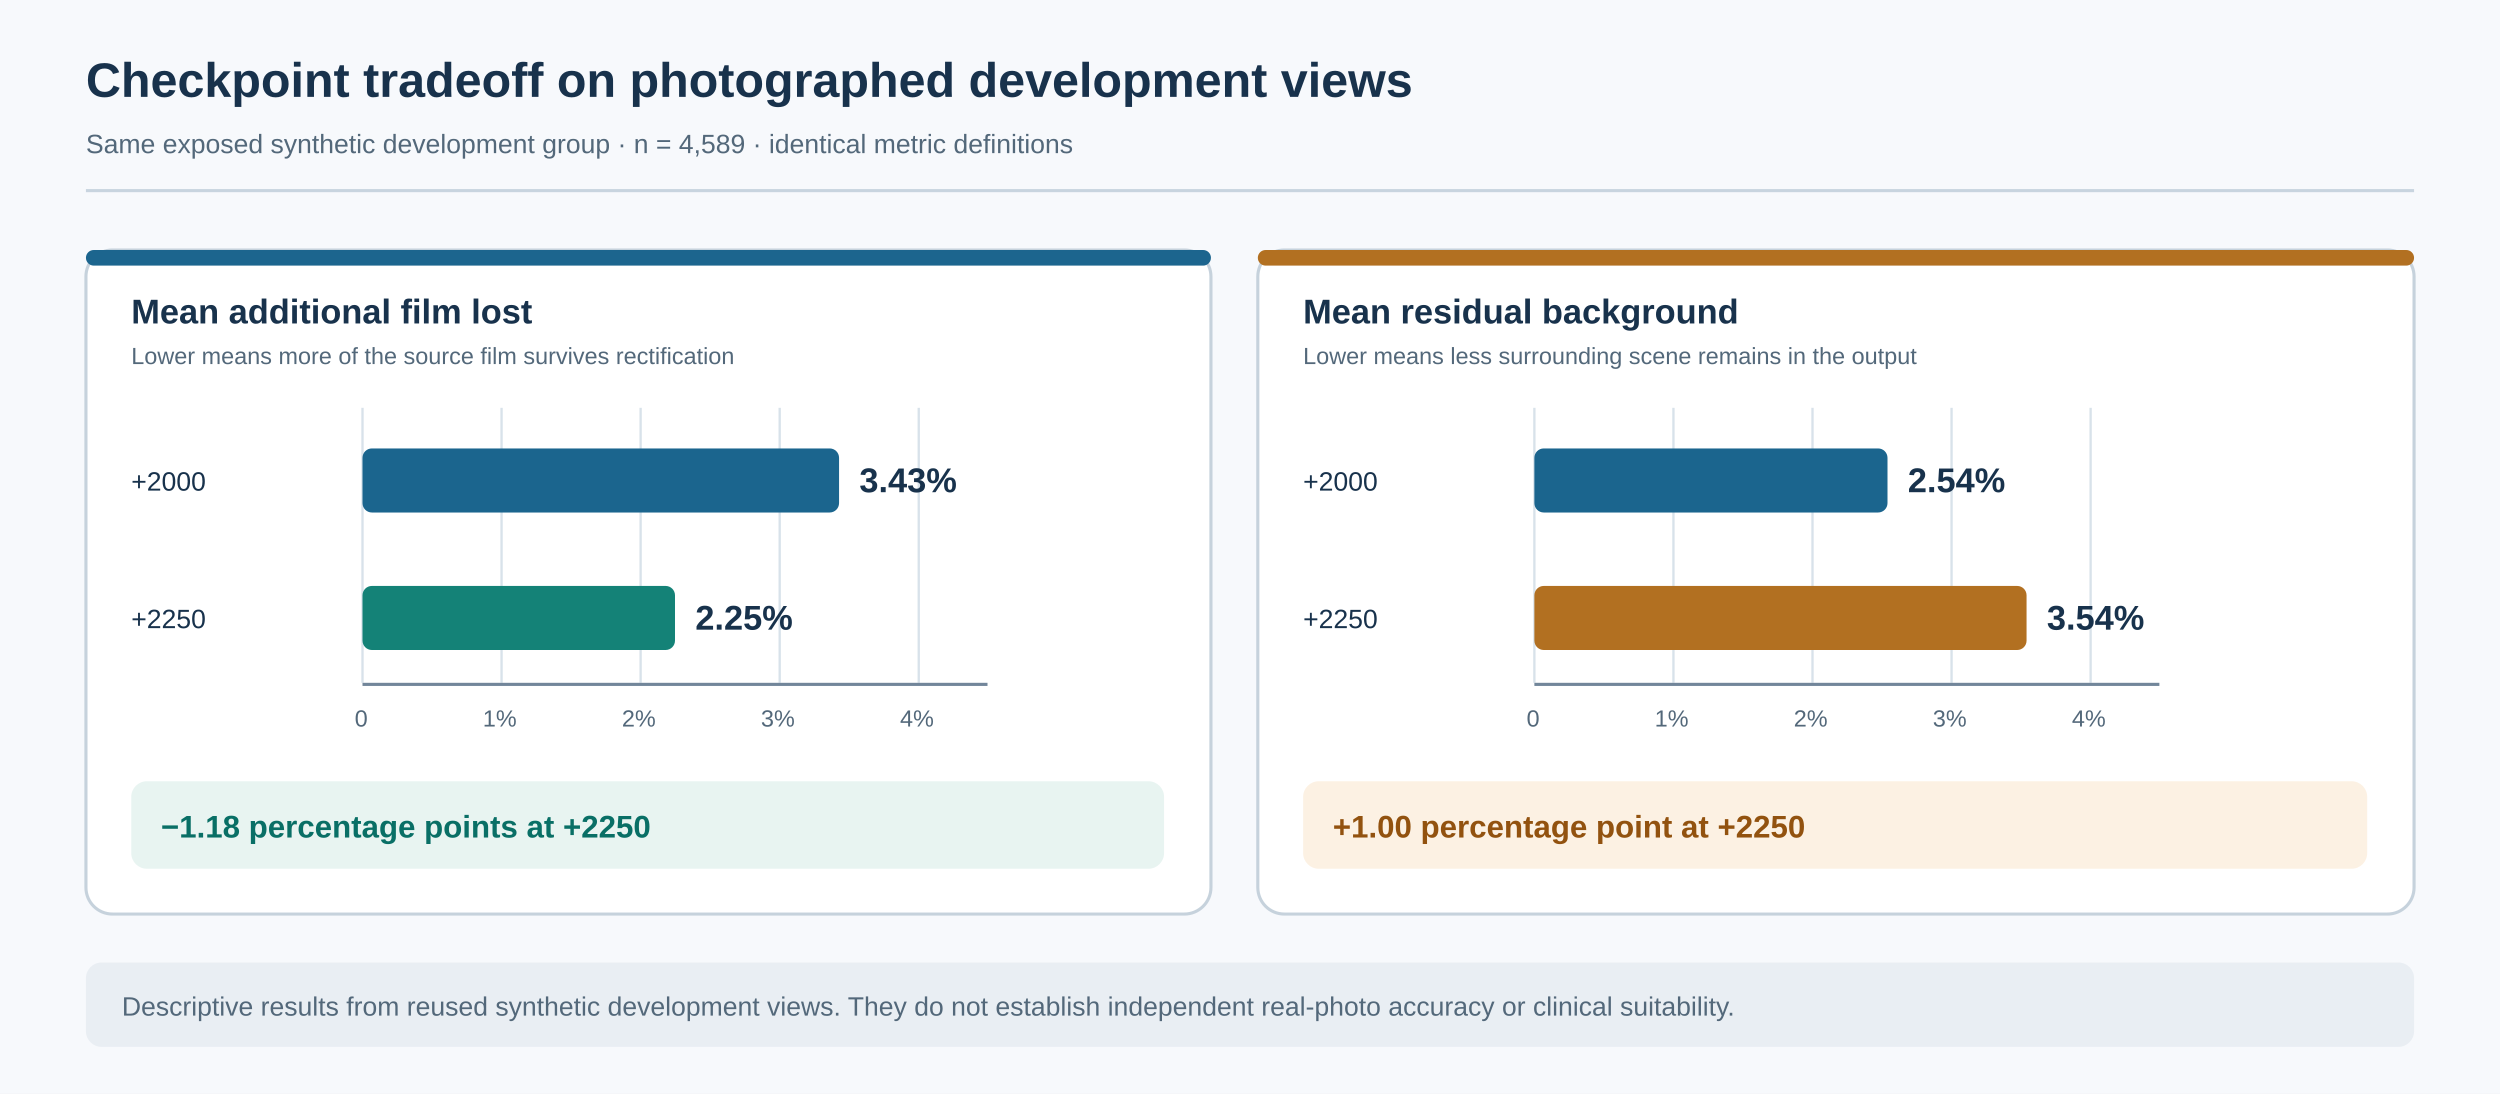
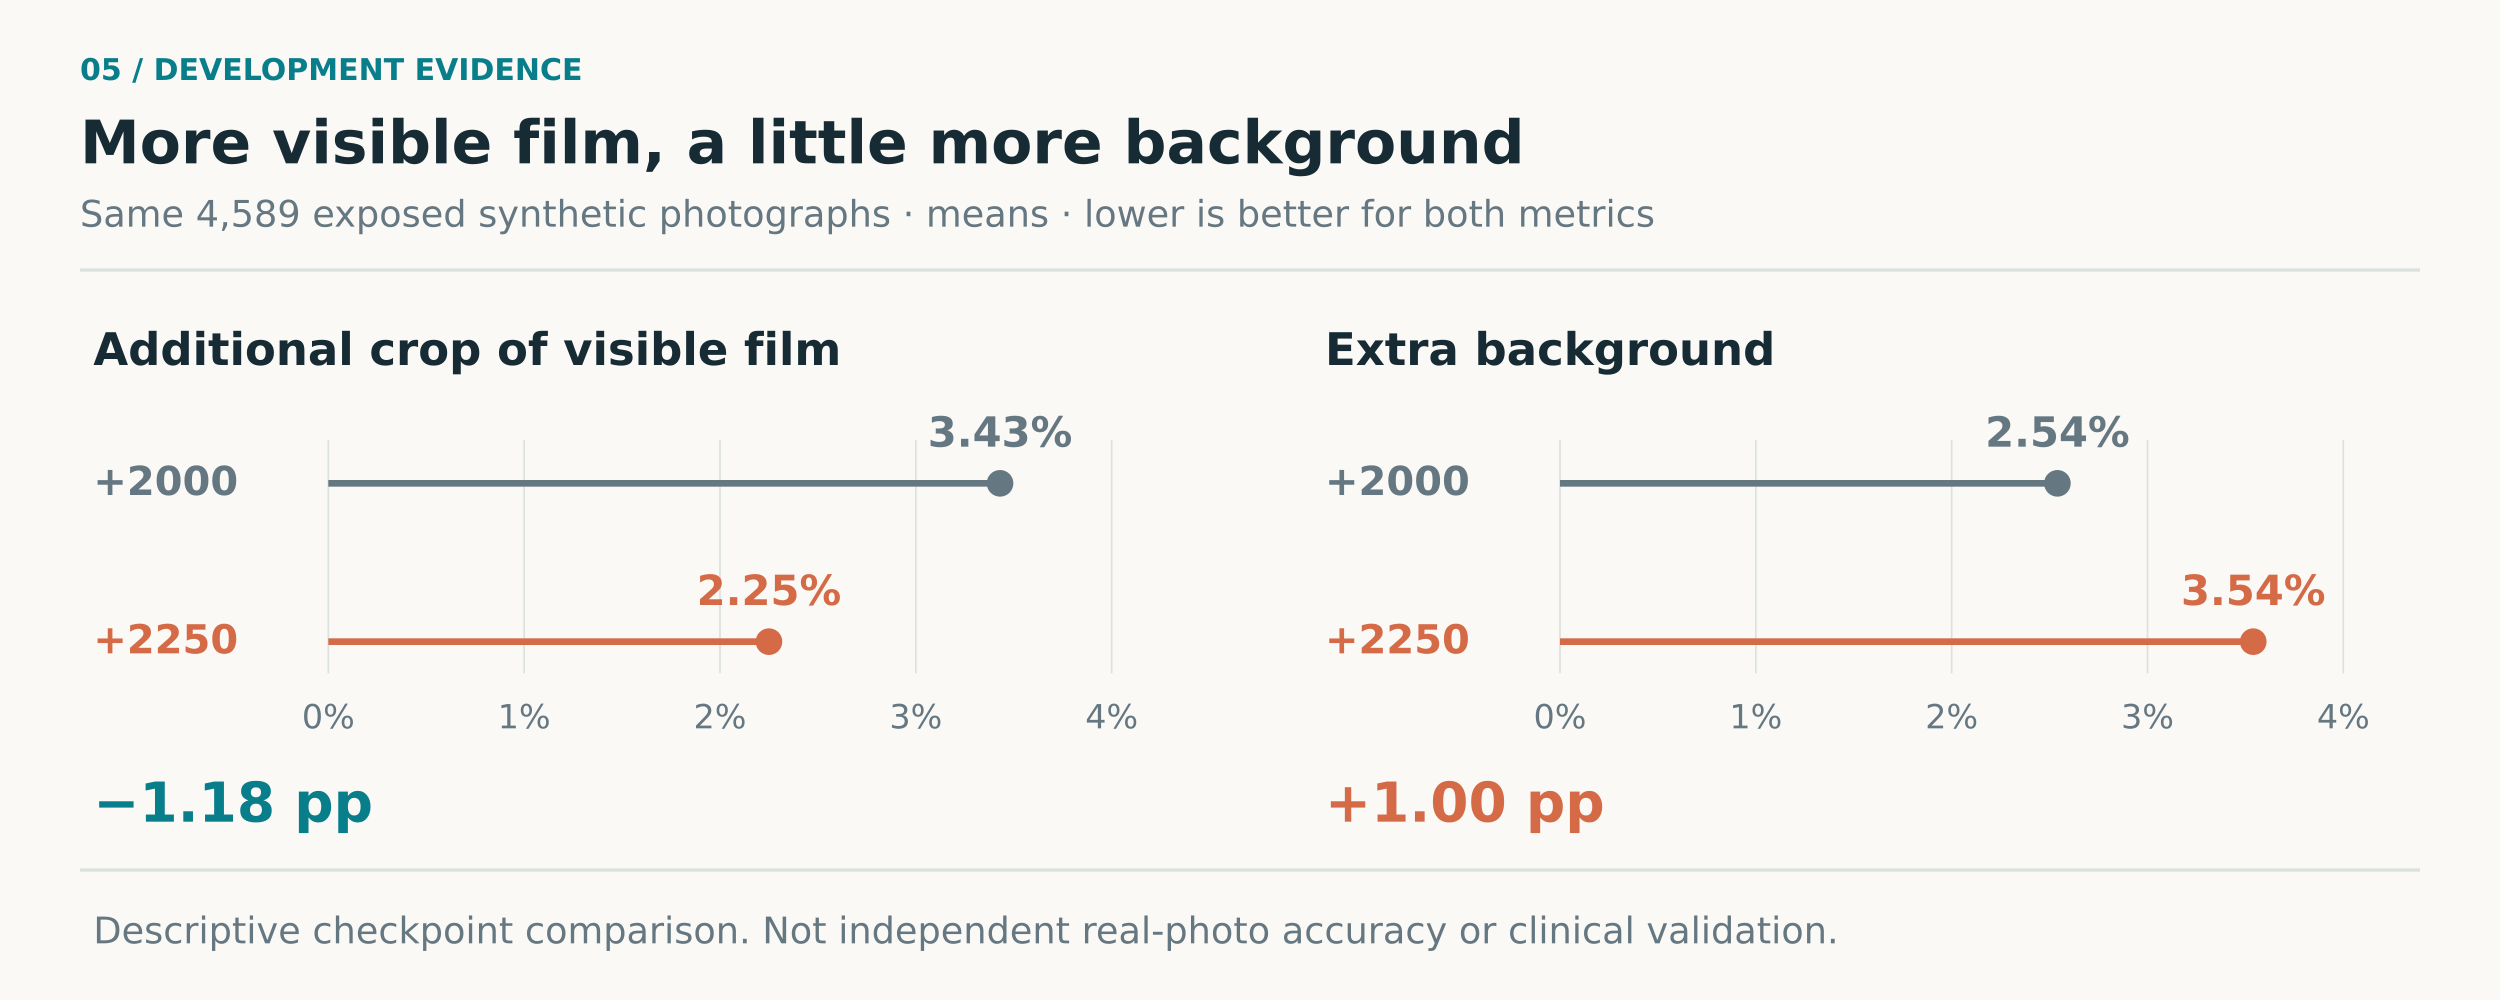
- <svg xmlns="http://www.w3.org/2000/svg" width="1600" height="700" viewBox="0 0 1600 700" role="img" aria-labelledby="title description">
+ <svg xmlns="http://www.w3.org/2000/svg" width="1500" height="600" viewBox="0 0 1500 600" role="img" aria-labelledby="title desc">
  <defs>
-     <style>
-       .bg{fill:#f7f9fc}.card{fill:#fff;stroke:#c6d2dc;stroke-width:2}.ink{fill:#18324c;font-family:Arial,Helvetica,sans-serif}.muted{fill:#53687a;font-family:Arial,Helvetica,sans-serif}
-       .h1{font-size:31px;font-weight:700}.h2{font-size:22px;font-weight:700}.body{font-size:17px}.small{font-size:15px}.value{font-size:22px;font-weight:700}
-       .grid{stroke:#d8e2ea;stroke-width:1.5}.axis{stroke:#72869a;stroke-width:2}
-     </style>
+     <style>text{font-family:"DejaVu Sans","Noto Sans CJK SC",sans-serif;fill:#172b35}.small{fill:#657781}</style>
+     <pattern id="hatch" width="12" height="12" patternUnits="userSpaceOnUse">
+       <rect width="12" height="12" fill="#faf9f6" />
+       <path d="M-3 3L3-3M0 12L12 0M9 15L15 9" stroke="#d56a46" stroke-width="1.3" />
+     </pattern>
+     <marker id="arrow" viewBox="0 0 10 10" refX="9" refY="5" markerWidth="6" markerHeight="6" orient="auto">
+       <path d="M0 0L10 5L0 10Z" fill="#657781" />
+     </marker>
  </defs>
-   <rect class="bg" width="1600" height="700" />
-   <text class="ink h1" x="55" y="62">Checkpoint tradeoff on photographed development views</text>
-   <text class="muted body" x="55" y="98">Same exposed synthetic development group · n = 4,589 · identical metric definitions</text>
-   <line x1="55" y1="122" x2="1545" y2="122" stroke="#c8d4df" stroke-width="2" />
-   <rect class="card" x="55" y="160" width="720" height="425" rx="17" />
-   <rect x="55" y="160" width="720" height="10" rx="5" fill="#1c658e" />
-   <text class="ink h2" x="84" y="207">Mean additional film lost</text>
-   <text class="muted small" x="84" y="233">Lower means more of the source film survives rectification</text>
-   <g>
-     <line class="grid" x1="232" y1="261" x2="232" y2="437" />
-     <line class="grid" x1="321" y1="261" x2="321" y2="437" />
-     <line class="grid" x1="410" y1="261" x2="410" y2="437" />
-     <line class="grid" x1="499" y1="261" x2="499" y2="437" />
-     <line class="grid" x1="588" y1="261" x2="588" y2="437" />
-     <line class="axis" x1="232" y1="438" x2="632" y2="438" />
-     <text class="muted small" x="227" y="465">0</text>
-     <text class="muted small" x="309" y="465">1%</text>
-     <text class="muted small" x="398" y="465">2%</text>
-     <text class="muted small" x="487" y="465">3%</text>
-     <text class="muted small" x="576" y="465">4%</text>
-   </g>
-   <text class="ink body" x="84" y="314">+2000</text>
-   <rect x="232" y="287" width="305" height="41" rx="6" fill="#1b658e" />
-   <text class="ink value" x="550" y="315">3.43%</text>
-   <text class="ink body" x="84" y="402">+2250</text>
-   <rect x="232" y="375" width="200" height="41" rx="6" fill="#148277" />
-   <text class="ink value" x="445" y="403">2.25%</text>
-   <rect x="84" y="500" width="661" height="56" rx="10" fill="#e8f4f1" />
-   <text x="103" y="536" fill="#096f66" font-family="Arial,Helvetica,sans-serif" font-size="20" font-weight="700">−1.18 percentage points at +2250</text>
-   <rect class="card" x="805" y="160" width="740" height="425" rx="17" />
-   <rect x="805" y="160" width="740" height="10" rx="5" fill="#b27021" />
-   <text class="ink h2" x="834" y="207">Mean residual background</text>
-   <text class="muted small" x="834" y="233">Lower means less surrounding scene remains in the output</text>
-   <g>
-     <line class="grid" x1="982" y1="261" x2="982" y2="437" />
-     <line class="grid" x1="1071" y1="261" x2="1071" y2="437" />
-     <line class="grid" x1="1160" y1="261" x2="1160" y2="437" />
-     <line class="grid" x1="1249" y1="261" x2="1249" y2="437" />
-     <line class="grid" x1="1338" y1="261" x2="1338" y2="437" />
-     <line class="axis" x1="982" y1="438" x2="1382" y2="438" />
-     <text class="muted small" x="977" y="465">0</text>
-     <text class="muted small" x="1059" y="465">1%</text>
-     <text class="muted small" x="1148" y="465">2%</text>
-     <text class="muted small" x="1237" y="465">3%</text>
-     <text class="muted small" x="1326" y="465">4%</text>
-   </g>
-   <text class="ink body" x="834" y="314">+2000</text>
-   <rect x="982" y="287" width="226" height="41" rx="6" fill="#1b658e" />
-   <text class="ink value" x="1221" y="315">2.54%</text>
-   <text class="ink body" x="834" y="402">+2250</text>
-   <rect x="982" y="375" width="315" height="41" rx="6" fill="#b27021" />
-   <text class="ink value" x="1310" y="403">3.54%</text>
-   <rect x="834" y="500" width="681" height="56" rx="10" fill="#fcf1e3" />
-   <text x="853" y="536" fill="#92520f" font-family="Arial,Helvetica,sans-serif" font-size="20" font-weight="700">+1.00 percentage point at +2250</text>
-   <rect x="55" y="616" width="1490" height="54" rx="10" fill="#e9eef3" />
-   <text class="muted body" x="78" y="650">Descriptive results from reused synthetic development views. They do not establish independent real-photo accuracy or clinical suitability.</text>
+   <rect width="1500" height="600" fill="#faf9f6" />
+   <text x="48" y="48" font-size="18" font-weight="700" text-anchor="start" style="fill:#087e8b">05 / DEVELOPMENT EVIDENCE</text>
+   <text x="48" y="98" font-size="36" font-weight="700" text-anchor="start" style="fill:#172b35">More visible film, a little more background</text>
+   <text x="48" y="136" font-size="22" font-weight="400" text-anchor="start" style="fill:#657781">Same 4,589 exposed synthetic photographs · means · lower is better for both metrics</text>
+   <line x1="48" y1="162" x2="1452" y2="162" stroke="#dbe1df" stroke-width="2" />
+   <text x="56" y="219" font-size="27" font-weight="700" text-anchor="start" style="fill:#172b35">Additional crop of visible film</text>
+   <line x1="197.0" y1="264" x2="197.0" y2="404" stroke="#dbe1df" stroke-width="1" />
+   <text x="197.0" y="437" font-size="20" font-weight="400" text-anchor="middle" style="fill:#657781">0%</text>
+   <line x1="314.5" y1="264" x2="314.5" y2="404" stroke="#dbe1df" stroke-width="1" />
+   <text x="314.5" y="437" font-size="20" font-weight="400" text-anchor="middle" style="fill:#657781">1%</text>
+   <line x1="432.0" y1="264" x2="432.0" y2="404" stroke="#dbe1df" stroke-width="1" />
+   <text x="432.0" y="437" font-size="20" font-weight="400" text-anchor="middle" style="fill:#657781">2%</text>
+   <line x1="549.5" y1="264" x2="549.5" y2="404" stroke="#dbe1df" stroke-width="1" />
+   <text x="549.5" y="437" font-size="20" font-weight="400" text-anchor="middle" style="fill:#657781">3%</text>
+   <line x1="667.0" y1="264" x2="667.0" y2="404" stroke="#dbe1df" stroke-width="1" />
+   <text x="667.0" y="437" font-size="20" font-weight="400" text-anchor="middle" style="fill:#657781">4%</text>
+   <text x="56" y="297" font-size="24" font-weight="700" text-anchor="start" style="fill:#657781">+2000</text>
+   <line x1="197" y1="290" x2="600.025" y2="290" stroke="#657781" stroke-width="4" />
+   <circle cx="600.025" cy="290" r="8" fill="#657781" />
+   <text x="600.025" y="268" font-size="25" font-weight="700" text-anchor="middle" style="fill:#657781">3.43%</text>
+   <text x="56" y="392" font-size="24" font-weight="700" text-anchor="start" style="fill:#d56a46">+2250</text>
+   <line x1="197" y1="385" x2="461.375" y2="385" stroke="#d56a46" stroke-width="4" />
+   <circle cx="461.375" cy="385" r="8" fill="#d56a46" />
+   <text x="461.375" y="363" font-size="25" font-weight="700" text-anchor="middle" style="fill:#d56a46">2.25%</text>
+   <text x="56" y="493" font-size="33" font-weight="700" text-anchor="start" style="fill:#087e8b">−1.18 pp</text>
+   <text x="795" y="219" font-size="27" font-weight="700" text-anchor="start" style="fill:#172b35">Extra background</text>
+   <line x1="936.0" y1="264" x2="936.0" y2="404" stroke="#dbe1df" stroke-width="1" />
+   <text x="936.0" y="437" font-size="20" font-weight="400" text-anchor="middle" style="fill:#657781">0%</text>
+   <line x1="1053.5" y1="264" x2="1053.5" y2="404" stroke="#dbe1df" stroke-width="1" />
+   <text x="1053.5" y="437" font-size="20" font-weight="400" text-anchor="middle" style="fill:#657781">1%</text>
+   <line x1="1171.0" y1="264" x2="1171.0" y2="404" stroke="#dbe1df" stroke-width="1" />
+   <text x="1171.0" y="437" font-size="20" font-weight="400" text-anchor="middle" style="fill:#657781">2%</text>
+   <line x1="1288.5" y1="264" x2="1288.5" y2="404" stroke="#dbe1df" stroke-width="1" />
+   <text x="1288.5" y="437" font-size="20" font-weight="400" text-anchor="middle" style="fill:#657781">3%</text>
+   <line x1="1406.0" y1="264" x2="1406.0" y2="404" stroke="#dbe1df" stroke-width="1" />
+   <text x="1406.0" y="437" font-size="20" font-weight="400" text-anchor="middle" style="fill:#657781">4%</text>
+   <text x="795" y="297" font-size="24" font-weight="700" text-anchor="start" style="fill:#657781">+2000</text>
+   <line x1="936" y1="290" x2="1234.45" y2="290" stroke="#657781" stroke-width="4" />
+   <circle cx="1234.45" cy="290" r="8" fill="#657781" />
+   <text x="1234.45" y="268" font-size="25" font-weight="700" text-anchor="middle" style="fill:#657781">2.54%</text>
+   <text x="795" y="392" font-size="24" font-weight="700" text-anchor="start" style="fill:#d56a46">+2250</text>
+   <line x1="936" y1="385" x2="1351.95" y2="385" stroke="#d56a46" stroke-width="4" />
+   <circle cx="1351.95" cy="385" r="8" fill="#d56a46" />
+   <text x="1351.95" y="363" font-size="25" font-weight="700" text-anchor="middle" style="fill:#d56a46">3.54%</text>
+   <text x="795" y="493" font-size="33" font-weight="700" text-anchor="start" style="fill:#d56a46">+1.00 pp</text>
+   <line x1="48" y1="522" x2="1452" y2="522" stroke="#dbe1df" stroke-width="2" />
+   <text x="56" y="566" font-size="22" font-weight="400" text-anchor="start" style="fill:#657781">Descriptive checkpoint comparison. Not independent real-photo accuracy or clinical validation.</text>
</svg>
